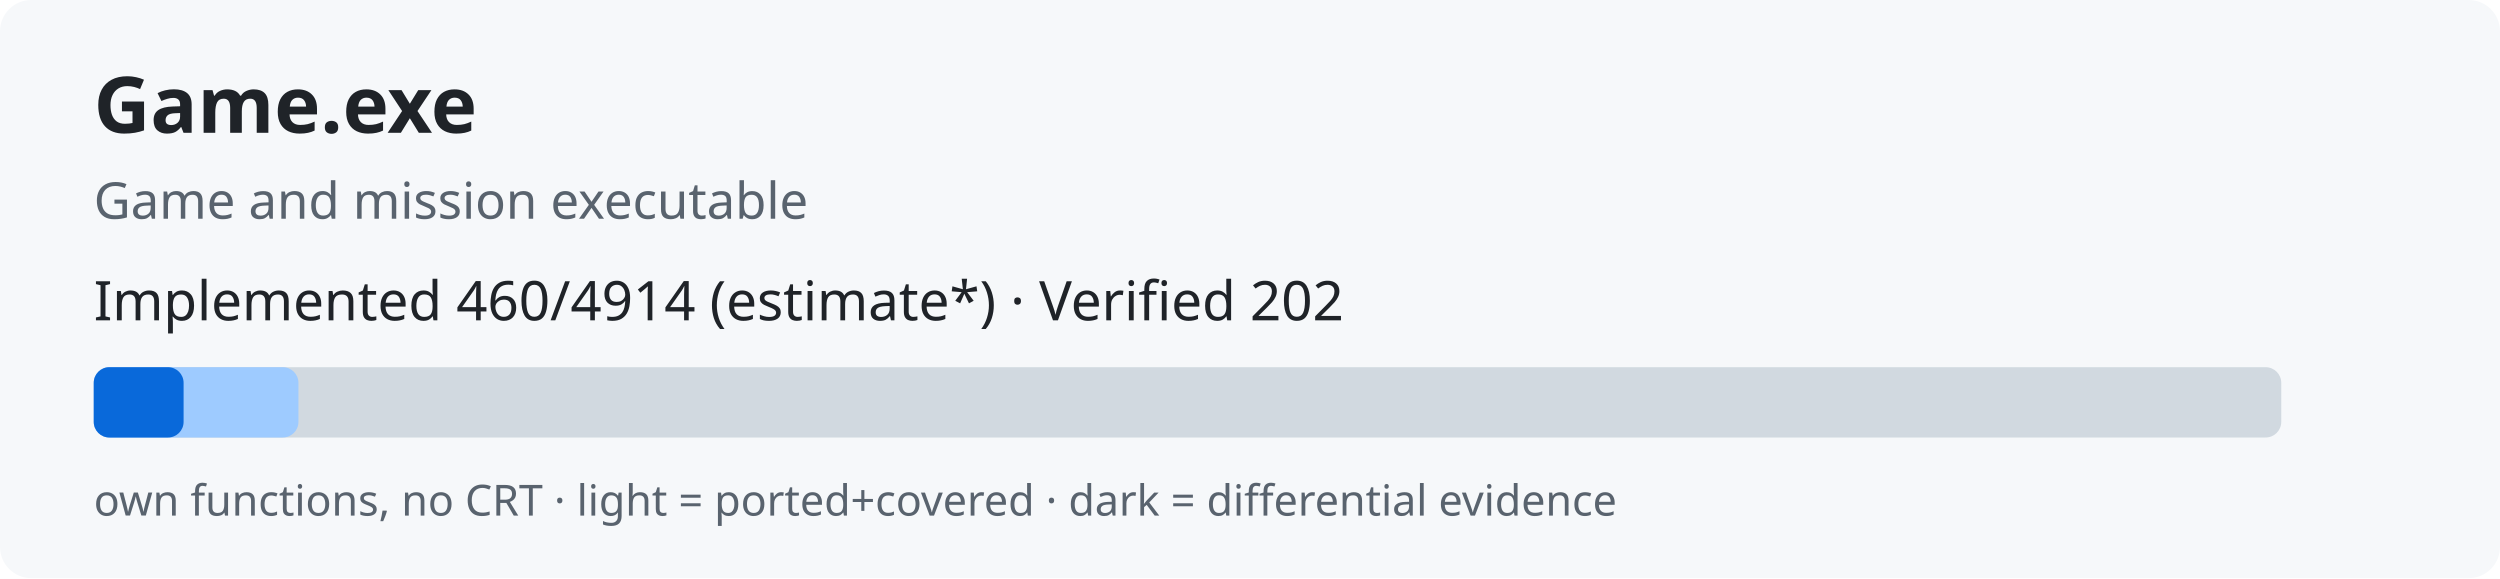
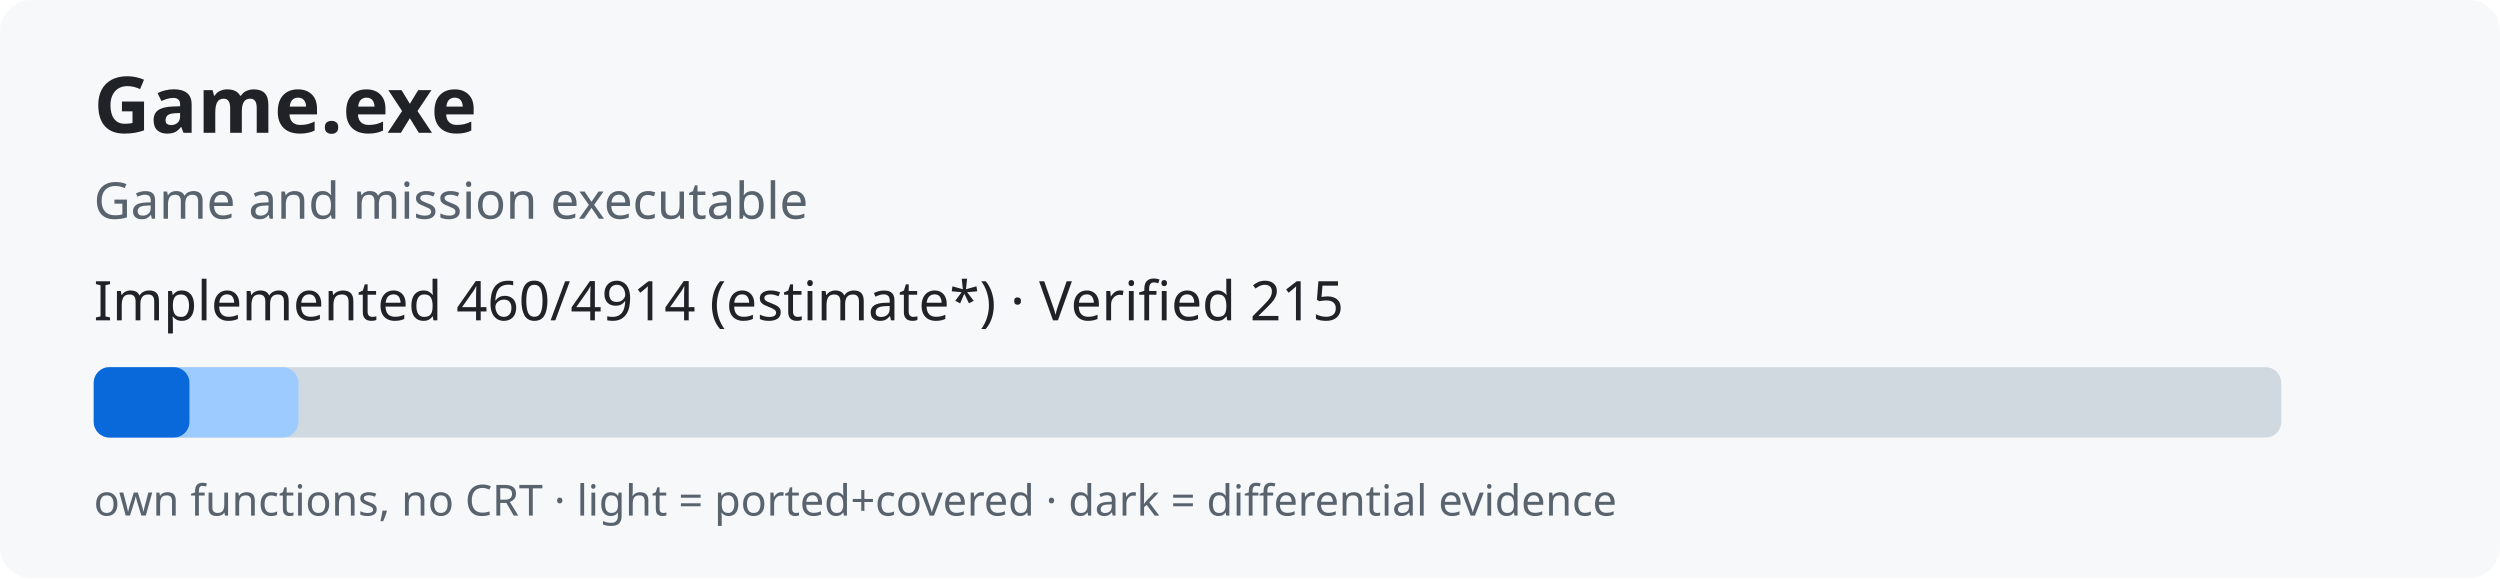
<svg xmlns="http://www.w3.org/2000/svg" width="640" height="148" role="img">
  <rect width="640" height="148" rx="8" fill="#f6f8fa" />
  <text x="24" y="34" font-family="sans-serif" font-size="20" font-weight="bold" fill="#1f2328">Game.exe</text>
  <text x="24" y="56" font-family="sans-serif" font-size="13" fill="#59636e">Game and mission executable</text>
-   <text x="24" y="82" font-family="sans-serif" font-size="14" fill="#1f2328">Implemented 460/4914 (estimate*) · Verified 202</text>
+   <text x="24" y="82" font-family="sans-serif" font-size="14" fill="#1f2328">Implemented 460/4914 (estimate*) · Verified 215</text>
  <rect x="24" y="94" width="560" height="18" rx="4" fill="#d1d9e0" />
  <rect x="24" y="94" width="52.4" height="18" rx="4" fill="#9ecbff" />
-   <rect x="24" y="94" width="23.0" height="18" rx="4" fill="#0969da" />
+   <rect x="24" y="94" width="24.5" height="18" rx="4" fill="#0969da" />
  <text x="24" y="132" font-family="sans-serif" font-size="11" fill="#59636e">own functions, no CRT · light = ported+covered · dark = differential evidence</text>
</svg>
